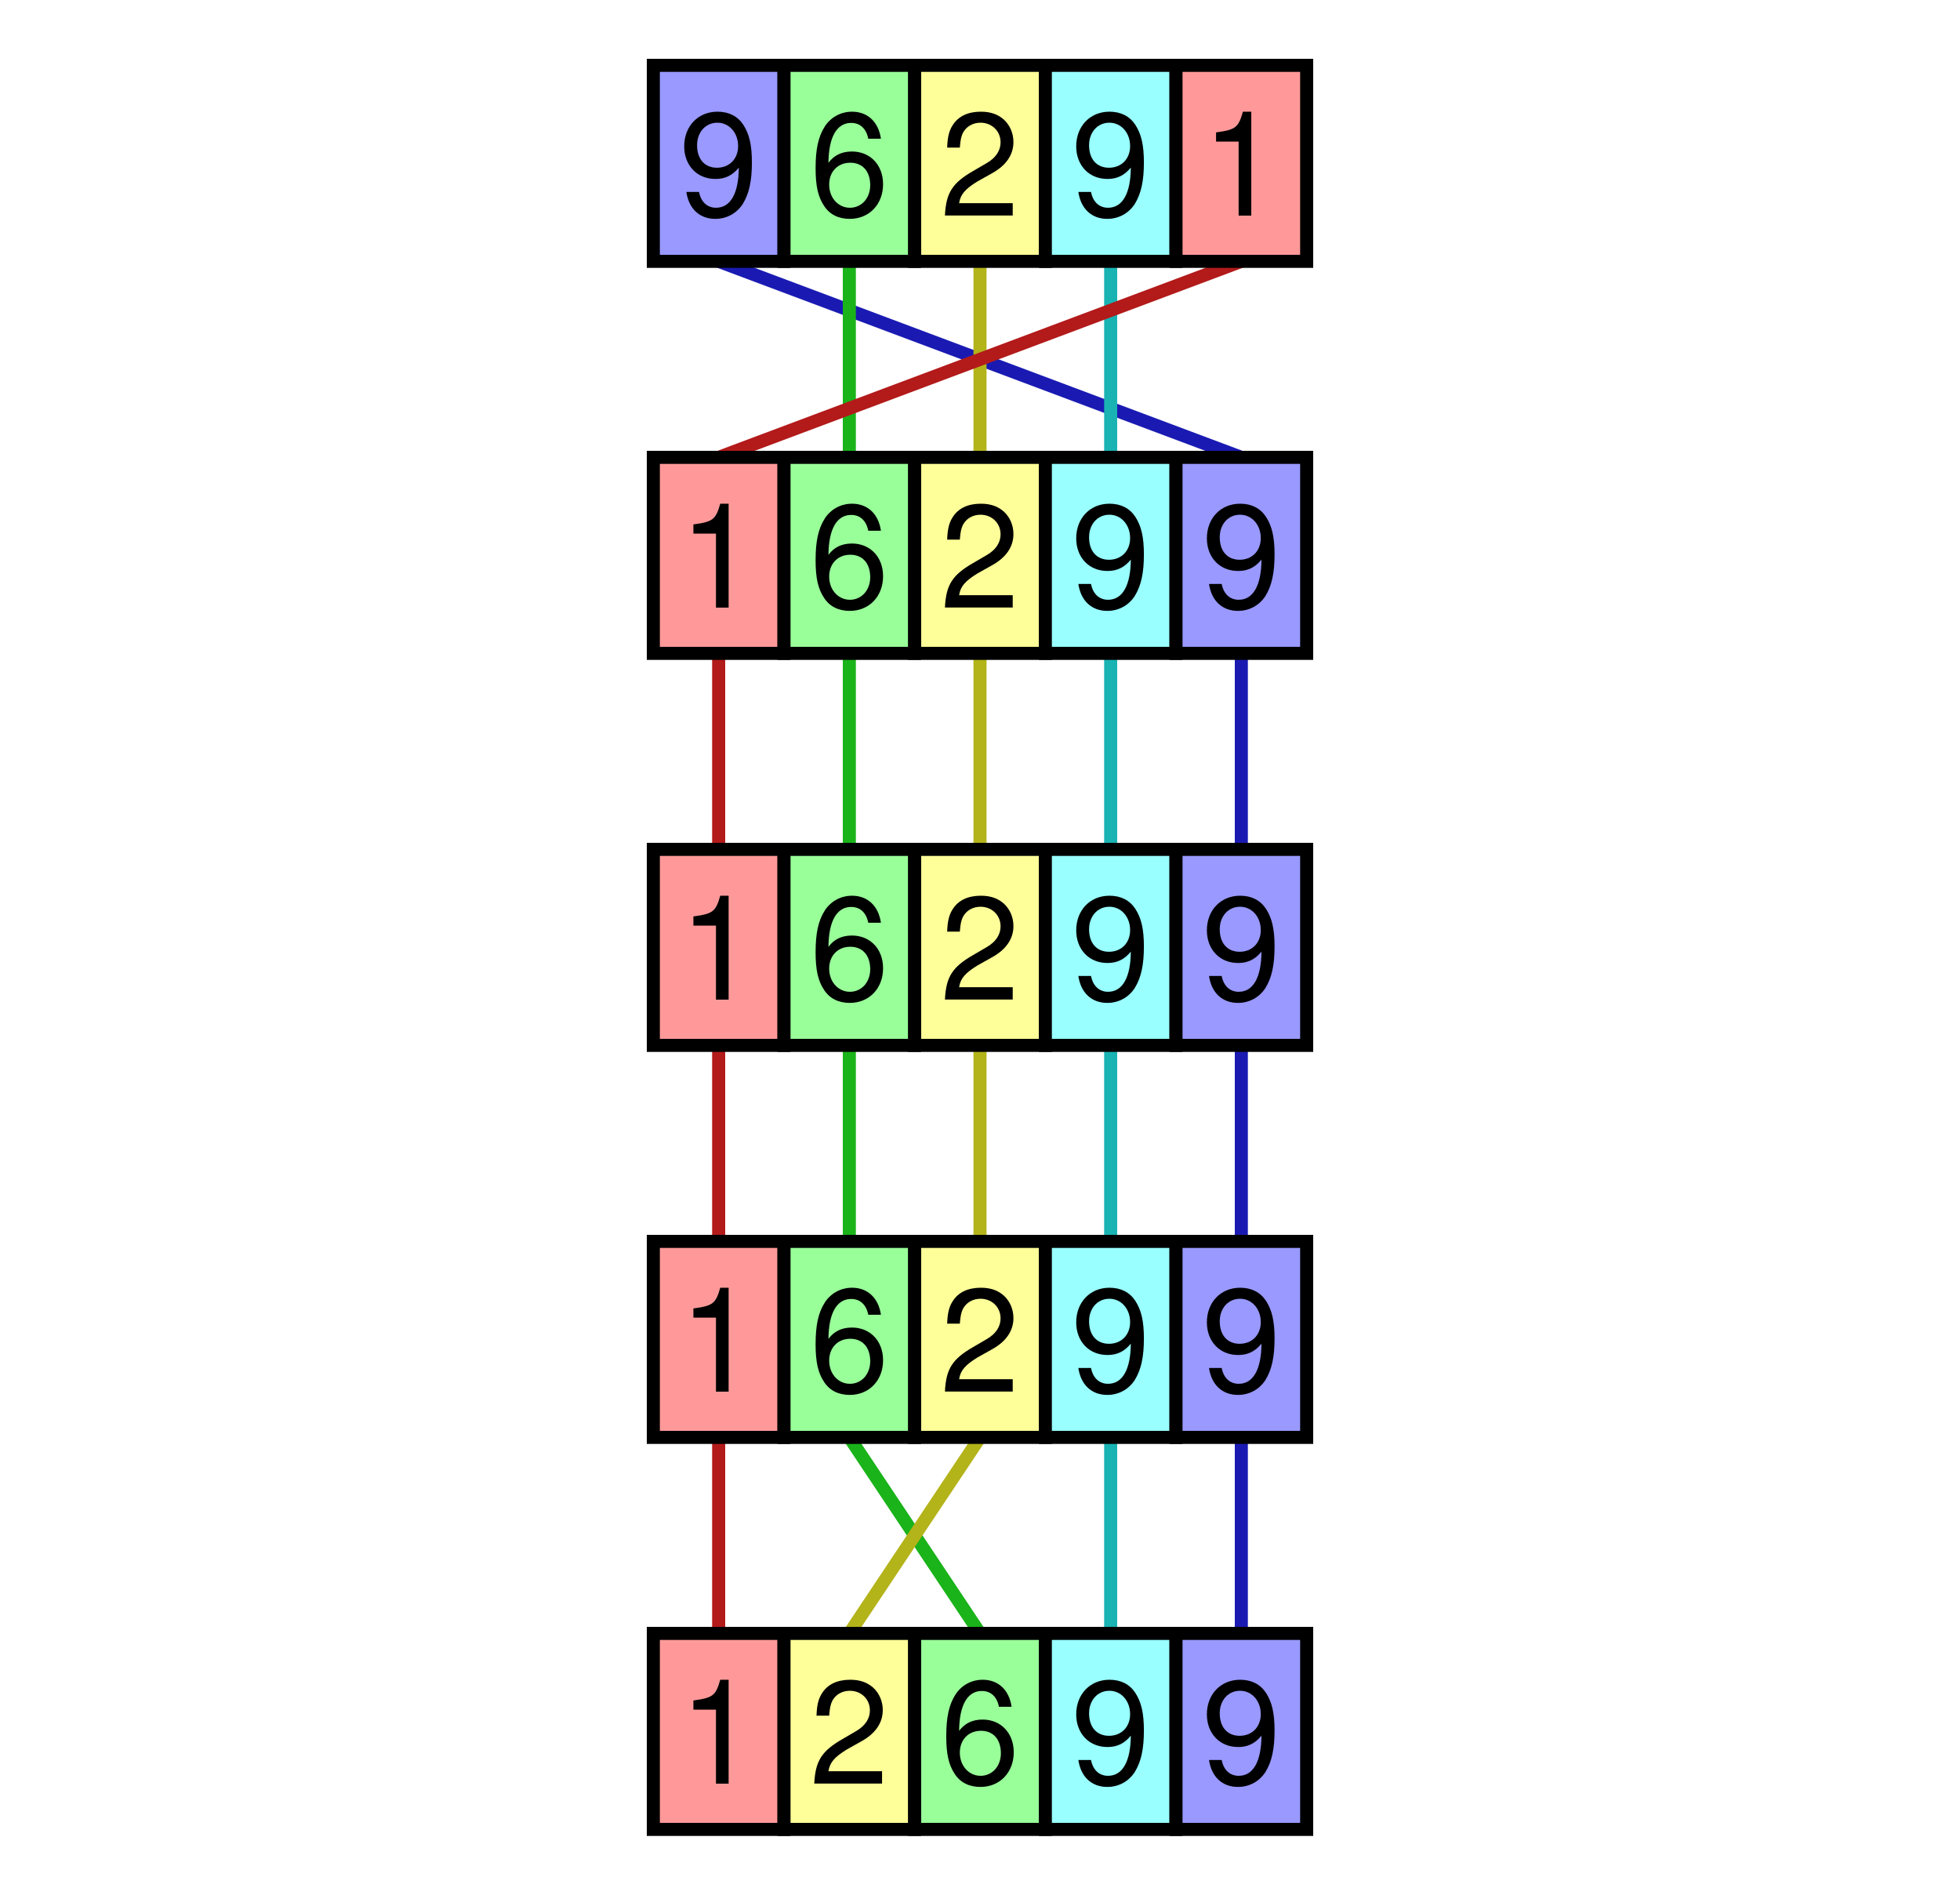
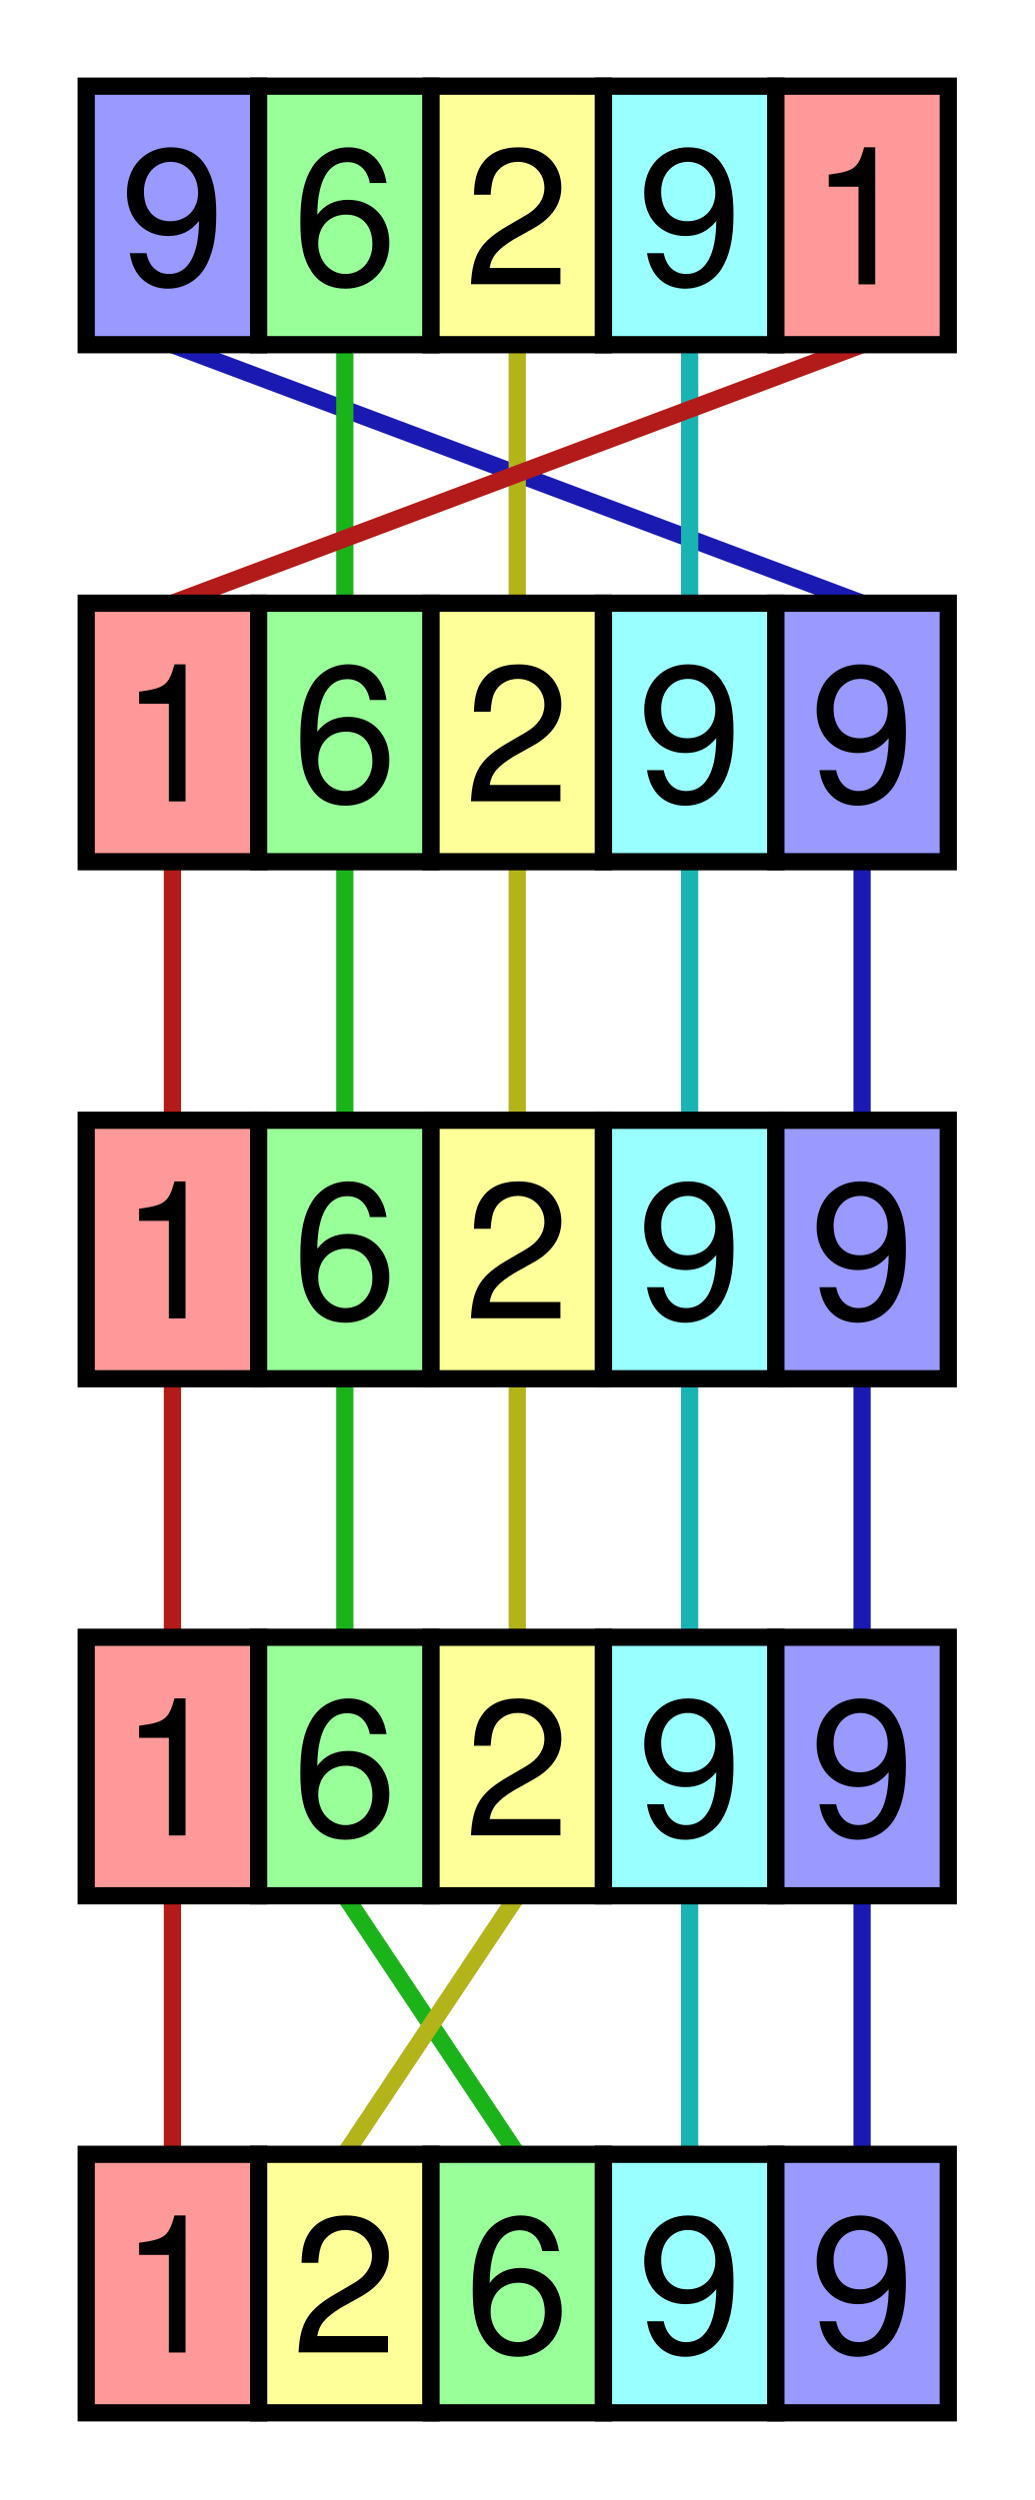
- <svg xmlns="http://www.w3.org/2000/svg" width="300" height="290">
+ <svg xmlns="http://www.w3.org/2000/svg" width="120" height="290">
  <style>rect, line, path { stroke: #000; stroke-width: 2; } .red { fill: hsl(0,100%,80%); } .yellow { fill: hsl(60,100%,80%); } .green { fill: hsl(120,100%,80%); } .teal { fill: hsl(180,100%,80%); } .blue { fill: hsl(240,100%,80%); } .purple { fill: hsl(300,100%,80%); } .l-red { stroke: hsl(0,75%,40%); } .l-yellow { stroke: hsl(60,75%,40%); } .l-green { stroke: hsl(120,75%,40%); } .l-teal { stroke: hsl(180,75%,40%); } .l-blue { stroke: hsl(240,75%,40%); } .l-purple { stroke: hsl(300,75%,40%); } text { text-anchor: middle; font-family: Helvetica, Arial, sans-serif; font-size: 22px; fill: #000; }</style>
-   <path class="l-blue" d="M110 40l80 30" />
-   <path class="l-green" d="M130 40v30" />
-   <path class="l-yellow" d="M150 40v30" />
-   <path class="l-teal" d="M170 40v30" />
-   <path class="l-red" d="M190 40l-80 30" />
-   <path class="blue" d="M100 10h20v30h-20z" />
-   <path class="green" d="M120 10h20v30h-20z" />
-   <path class="yellow" d="M140 10h20v30h-20z" />
-   <path class="teal" d="M160 10h20v30h-20z" />
-   <path class="red" d="M180 10h20v30h-20z" />
-   <text y="23" x="10" transform="translate(90) translate(10 10)">9</text>
-   <text y="23" x="30" transform="translate(90) translate(10 10)">6</text>
-   <text y="23" x="50" transform="translate(90) translate(10 10)">2</text>
-   <text y="23" x="70" transform="translate(90) translate(10 10)">9</text>
-   <text y="23" x="90" transform="translate(90) translate(10 10)">1</text>
-   <path class="l-red" d="M110 100v30" />
-   <path class="l-green" d="M130 100v30" />
-   <path class="l-yellow" d="M150 100v30" />
-   <path class="l-teal" d="M170 100v30" />
-   <path class="l-blue" d="M190 100v30" />
-   <path class="red" d="M100 70h20v30h-20z" />
-   <path class="green" d="M120 70h20v30h-20z" />
-   <path class="yellow" d="M140 70h20v30h-20z" />
-   <path class="teal" d="M160 70h20v30h-20z" />
-   <path class="blue" d="M180 70h20v30h-20z" />
-   <text y="23" x="10" transform="translate(90) translate(10 70)">1</text>
-   <text y="23" x="30" transform="translate(90) translate(10 70)">6</text>
-   <text y="23" x="50" transform="translate(90) translate(10 70)">2</text>
-   <text y="23" x="70" transform="translate(90) translate(10 70)">9</text>
-   <text y="23" x="90" transform="translate(90) translate(10 70)">9</text>
-   <path class="l-red" d="M110 160v30" />
-   <path class="l-green" d="M130 160v30" />
-   <path class="l-yellow" d="M150 160v30" />
-   <path class="l-teal" d="M170 160v30" />
-   <path class="l-blue" d="M190 160v30" />
-   <path class="red" d="M100 130h20v30h-20z" />
-   <path class="green" d="M120 130h20v30h-20z" />
-   <path class="yellow" d="M140 130h20v30h-20z" />
-   <path class="teal" d="M160 130h20v30h-20z" />
-   <path class="blue" d="M180 130h20v30h-20z" />
-   <text y="23" x="10" transform="translate(90) translate(10 130)">1</text>
-   <text y="23" x="30" transform="translate(90) translate(10 130)">6</text>
-   <text y="23" x="50" transform="translate(90) translate(10 130)">2</text>
-   <text y="23" x="70" transform="translate(90) translate(10 130)">9</text>
-   <text y="23" x="90" transform="translate(90) translate(10 130)">9</text>
-   <path class="l-red" d="M110 220v30" />
-   <path class="l-green" d="M130 220l20 30" />
-   <path class="l-yellow" d="M150 220l-20 30" />
-   <path class="l-teal" d="M170 220v30" />
-   <path class="l-blue" d="M190 220v30" />
-   <path class="red" d="M100 190h20v30h-20z" />
-   <path class="green" d="M120 190h20v30h-20z" />
-   <path class="yellow" d="M140 190h20v30h-20z" />
-   <path class="teal" d="M160 190h20v30h-20z" />
-   <path class="blue" d="M180 190h20v30h-20z" />
-   <text y="23" x="10" transform="translate(90) translate(10 190)">1</text>
-   <text y="23" x="30" transform="translate(90) translate(10 190)">6</text>
-   <text y="23" x="50" transform="translate(90) translate(10 190)">2</text>
-   <text y="23" x="70" transform="translate(90) translate(10 190)">9</text>
-   <text y="23" x="90" transform="translate(90) translate(10 190)">9</text>
-   <path class="red" d="M100 250h20v30h-20z" />
-   <path class="yellow" d="M120 250h20v30h-20z" />
-   <path class="green" d="M140 250h20v30h-20z" />
-   <path class="teal" d="M160 250h20v30h-20z" />
-   <path class="blue" d="M180 250h20v30h-20z" />
-   <text y="23" x="10" transform="translate(90) translate(10 250)">1</text>
-   <text y="23" x="30" transform="translate(90) translate(10 250)">2</text>
-   <text y="23" x="50" transform="translate(90) translate(10 250)">6</text>
-   <text y="23" x="70" transform="translate(90) translate(10 250)">9</text>
-   <text y="23" x="90" transform="translate(90) translate(10 250)">9</text>
+   <path class="l-blue" d="M20 40l80 30" />
+   <path class="l-green" d="M40 40v30" />
+   <path class="l-yellow" d="M60 40v30" />
+   <path class="l-teal" d="M80 40v30" />
+   <path class="l-red" d="M100 40l-80 30" />
+   <path class="blue" d="M10 10h20v30h-20z" />
+   <path class="green" d="M30 10h20v30h-20z" />
+   <path class="yellow" d="M50 10h20v30h-20z" />
+   <path class="teal" d="M70 10h20v30h-20z" />
+   <path class="red" d="M90 10h20v30h-20z" />
+   <text y="23" x="10" transform="translate(10 10)">9</text>
+   <text y="23" x="30" transform="translate(10 10)">6</text>
+   <text y="23" x="50" transform="translate(10 10)">2</text>
+   <text y="23" x="70" transform="translate(10 10)">9</text>
+   <text y="23" x="90" transform="translate(10 10)">1</text>
+   <path class="l-red" d="M20 100v30" />
+   <path class="l-green" d="M40 100v30" />
+   <path class="l-yellow" d="M60 100v30" />
+   <path class="l-teal" d="M80 100v30" />
+   <path class="l-blue" d="M100 100v30" />
+   <path class="red" d="M10 70h20v30h-20z" />
+   <path class="green" d="M30 70h20v30h-20z" />
+   <path class="yellow" d="M50 70h20v30h-20z" />
+   <path class="teal" d="M70 70h20v30h-20z" />
+   <path class="blue" d="M90 70h20v30h-20z" />
+   <text y="23" x="10" transform="translate(10 70)">1</text>
+   <text y="23" x="30" transform="translate(10 70)">6</text>
+   <text y="23" x="50" transform="translate(10 70)">2</text>
+   <text y="23" x="70" transform="translate(10 70)">9</text>
+   <text y="23" x="90" transform="translate(10 70)">9</text>
+   <path class="l-red" d="M20 160v30" />
+   <path class="l-green" d="M40 160v30" />
+   <path class="l-yellow" d="M60 160v30" />
+   <path class="l-teal" d="M80 160v30" />
+   <path class="l-blue" d="M100 160v30" />
+   <path class="red" d="M10 130h20v30h-20z" />
+   <path class="green" d="M30 130h20v30h-20z" />
+   <path class="yellow" d="M50 130h20v30h-20z" />
+   <path class="teal" d="M70 130h20v30h-20z" />
+   <path class="blue" d="M90 130h20v30h-20z" />
+   <text y="23" x="10" transform="translate(10 130)">1</text>
+   <text y="23" x="30" transform="translate(10 130)">6</text>
+   <text y="23" x="50" transform="translate(10 130)">2</text>
+   <text y="23" x="70" transform="translate(10 130)">9</text>
+   <text y="23" x="90" transform="translate(10 130)">9</text>
+   <path class="l-red" d="M20 220v30" />
+   <path class="l-green" d="M40 220l20 30" />
+   <path class="l-yellow" d="M60 220l-20 30" />
+   <path class="l-teal" d="M80 220v30" />
+   <path class="l-blue" d="M100 220v30" />
+   <path class="red" d="M10 190h20v30h-20z" />
+   <path class="green" d="M30 190h20v30h-20z" />
+   <path class="yellow" d="M50 190h20v30h-20z" />
+   <path class="teal" d="M70 190h20v30h-20z" />
+   <path class="blue" d="M90 190h20v30h-20z" />
+   <text y="23" x="10" transform="translate(10 190)">1</text>
+   <text y="23" x="30" transform="translate(10 190)">6</text>
+   <text y="23" x="50" transform="translate(10 190)">2</text>
+   <text y="23" x="70" transform="translate(10 190)">9</text>
+   <text y="23" x="90" transform="translate(10 190)">9</text>
+   <path class="red" d="M10 250h20v30h-20z" />
+   <path class="yellow" d="M30 250h20v30h-20z" />
+   <path class="green" d="M50 250h20v30h-20z" />
+   <path class="teal" d="M70 250h20v30h-20z" />
+   <path class="blue" d="M90 250h20v30h-20z" />
+   <text y="23" x="10" transform="translate(10 250)">1</text>
+   <text y="23" x="30" transform="translate(10 250)">2</text>
+   <text y="23" x="50" transform="translate(10 250)">6</text>
+   <text y="23" x="70" transform="translate(10 250)">9</text>
+   <text y="23" x="90" transform="translate(10 250)">9</text>
</svg>
